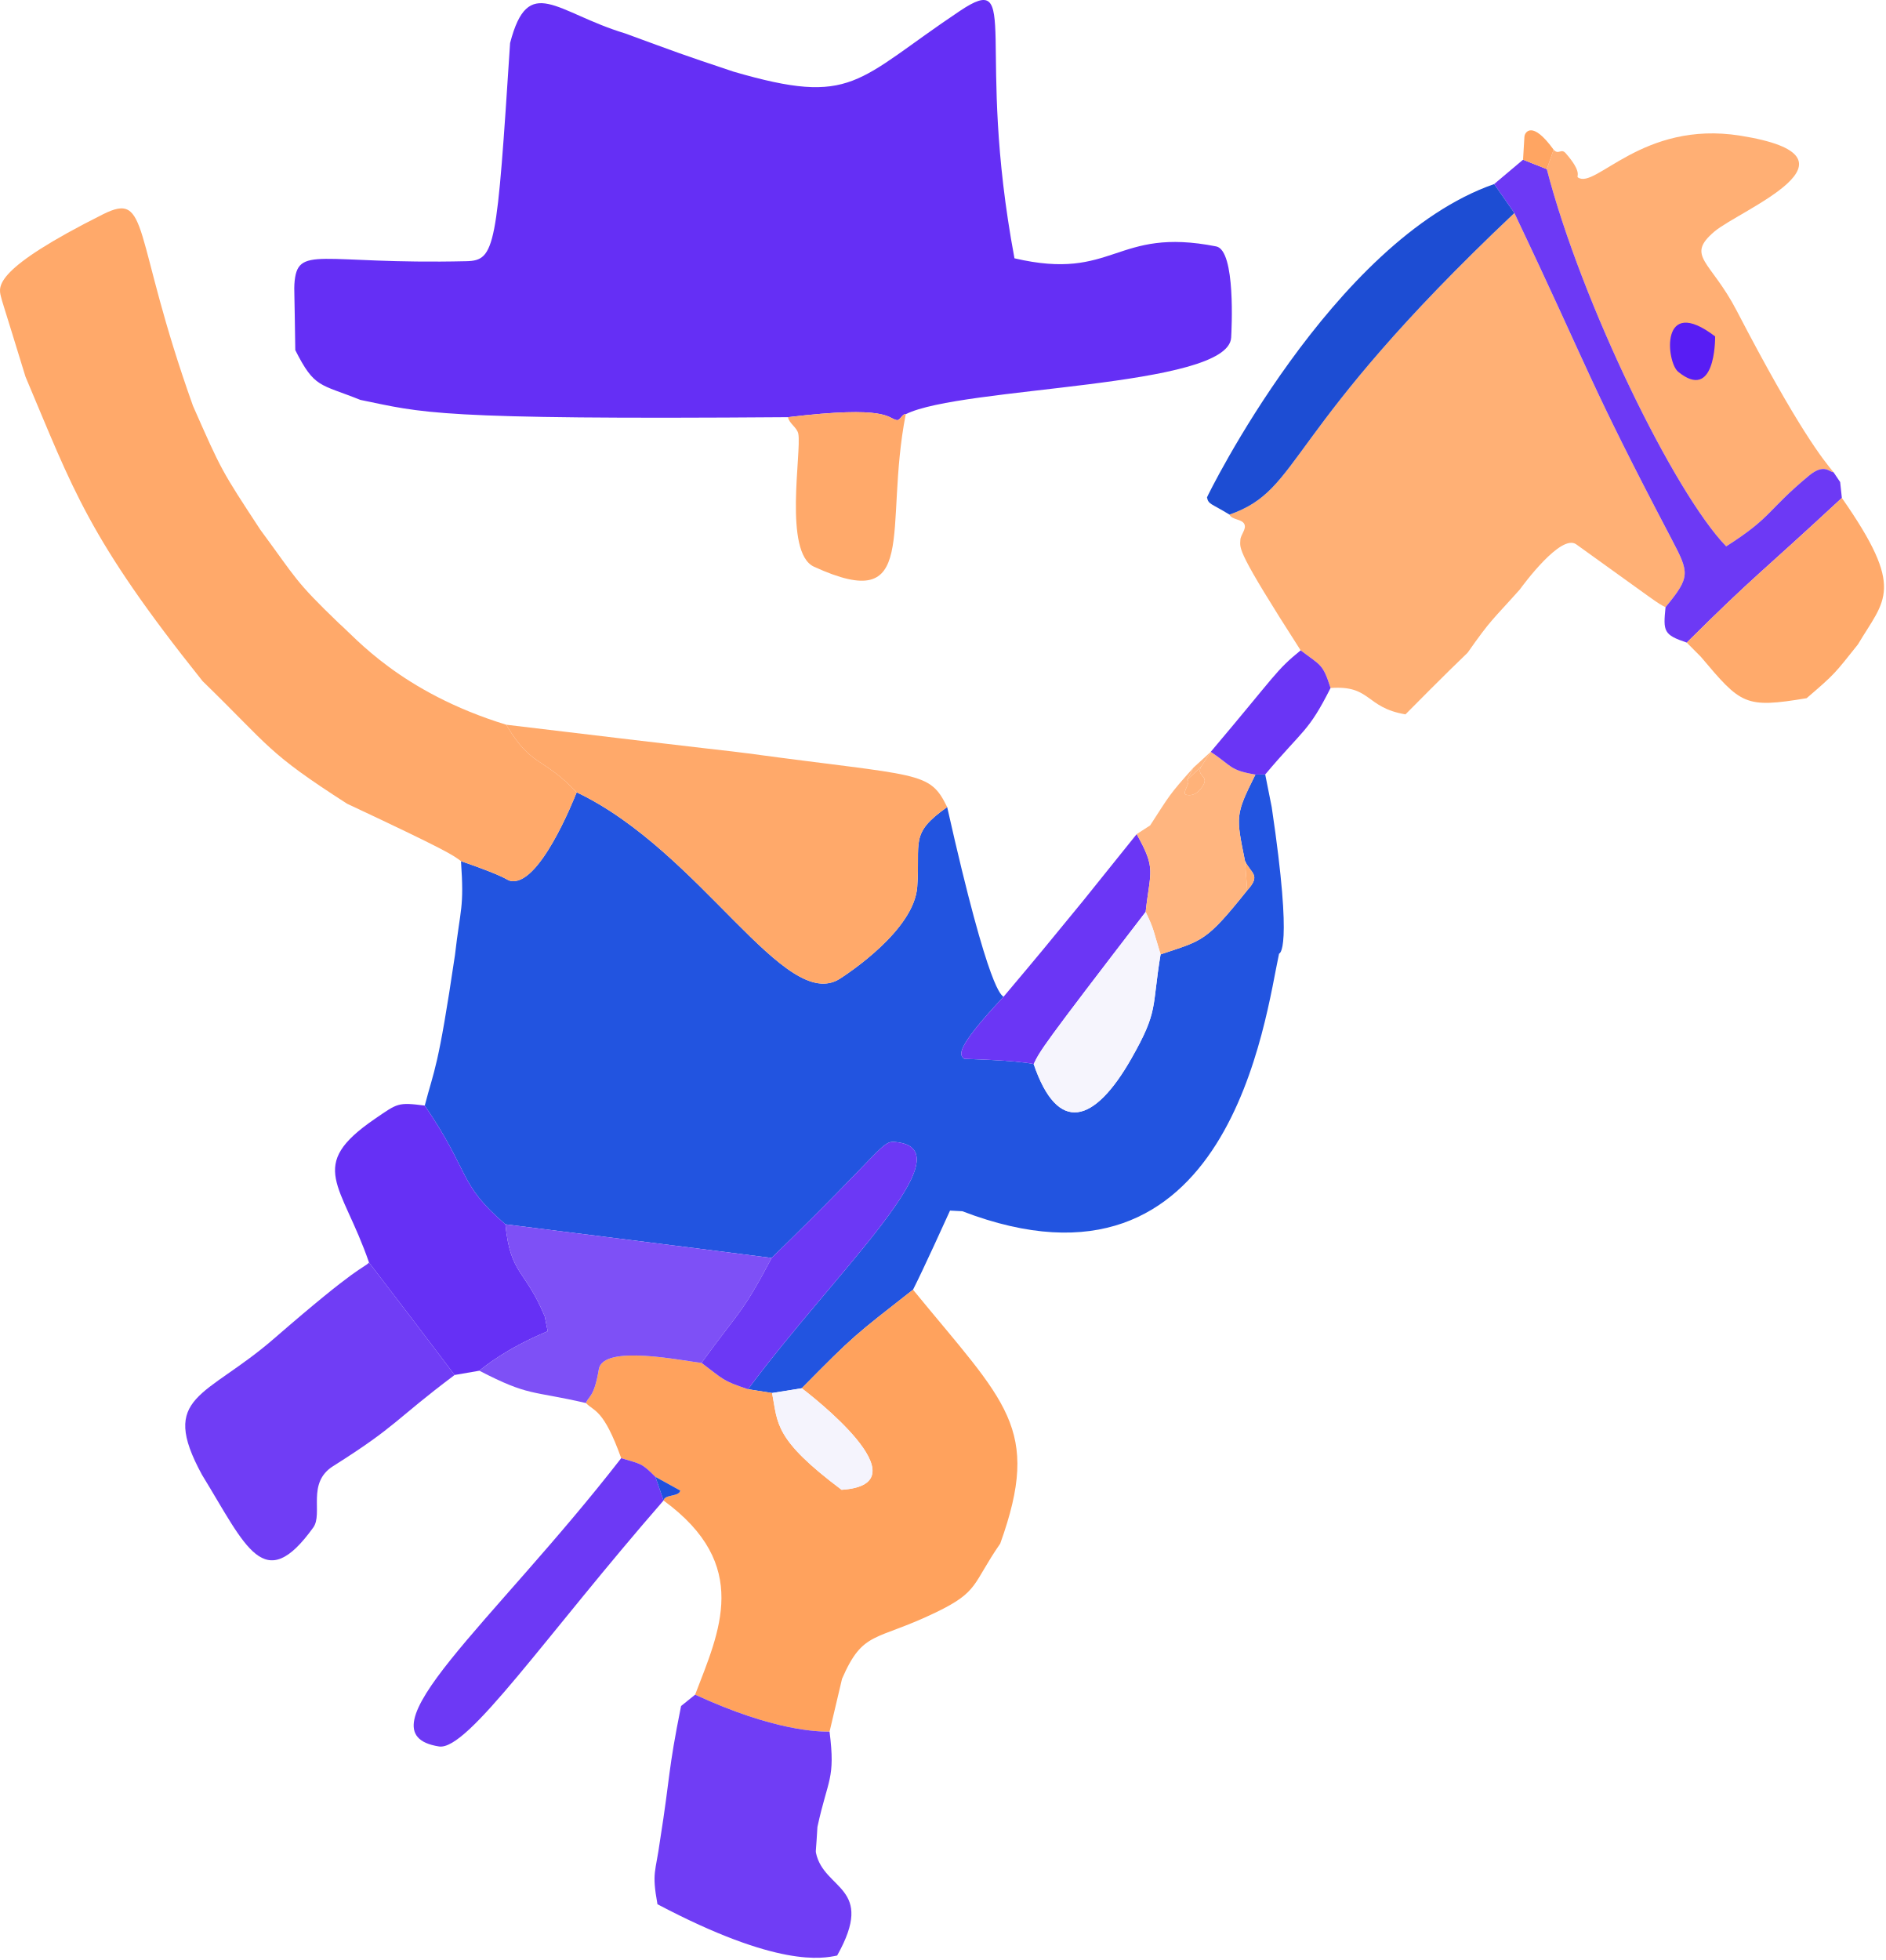
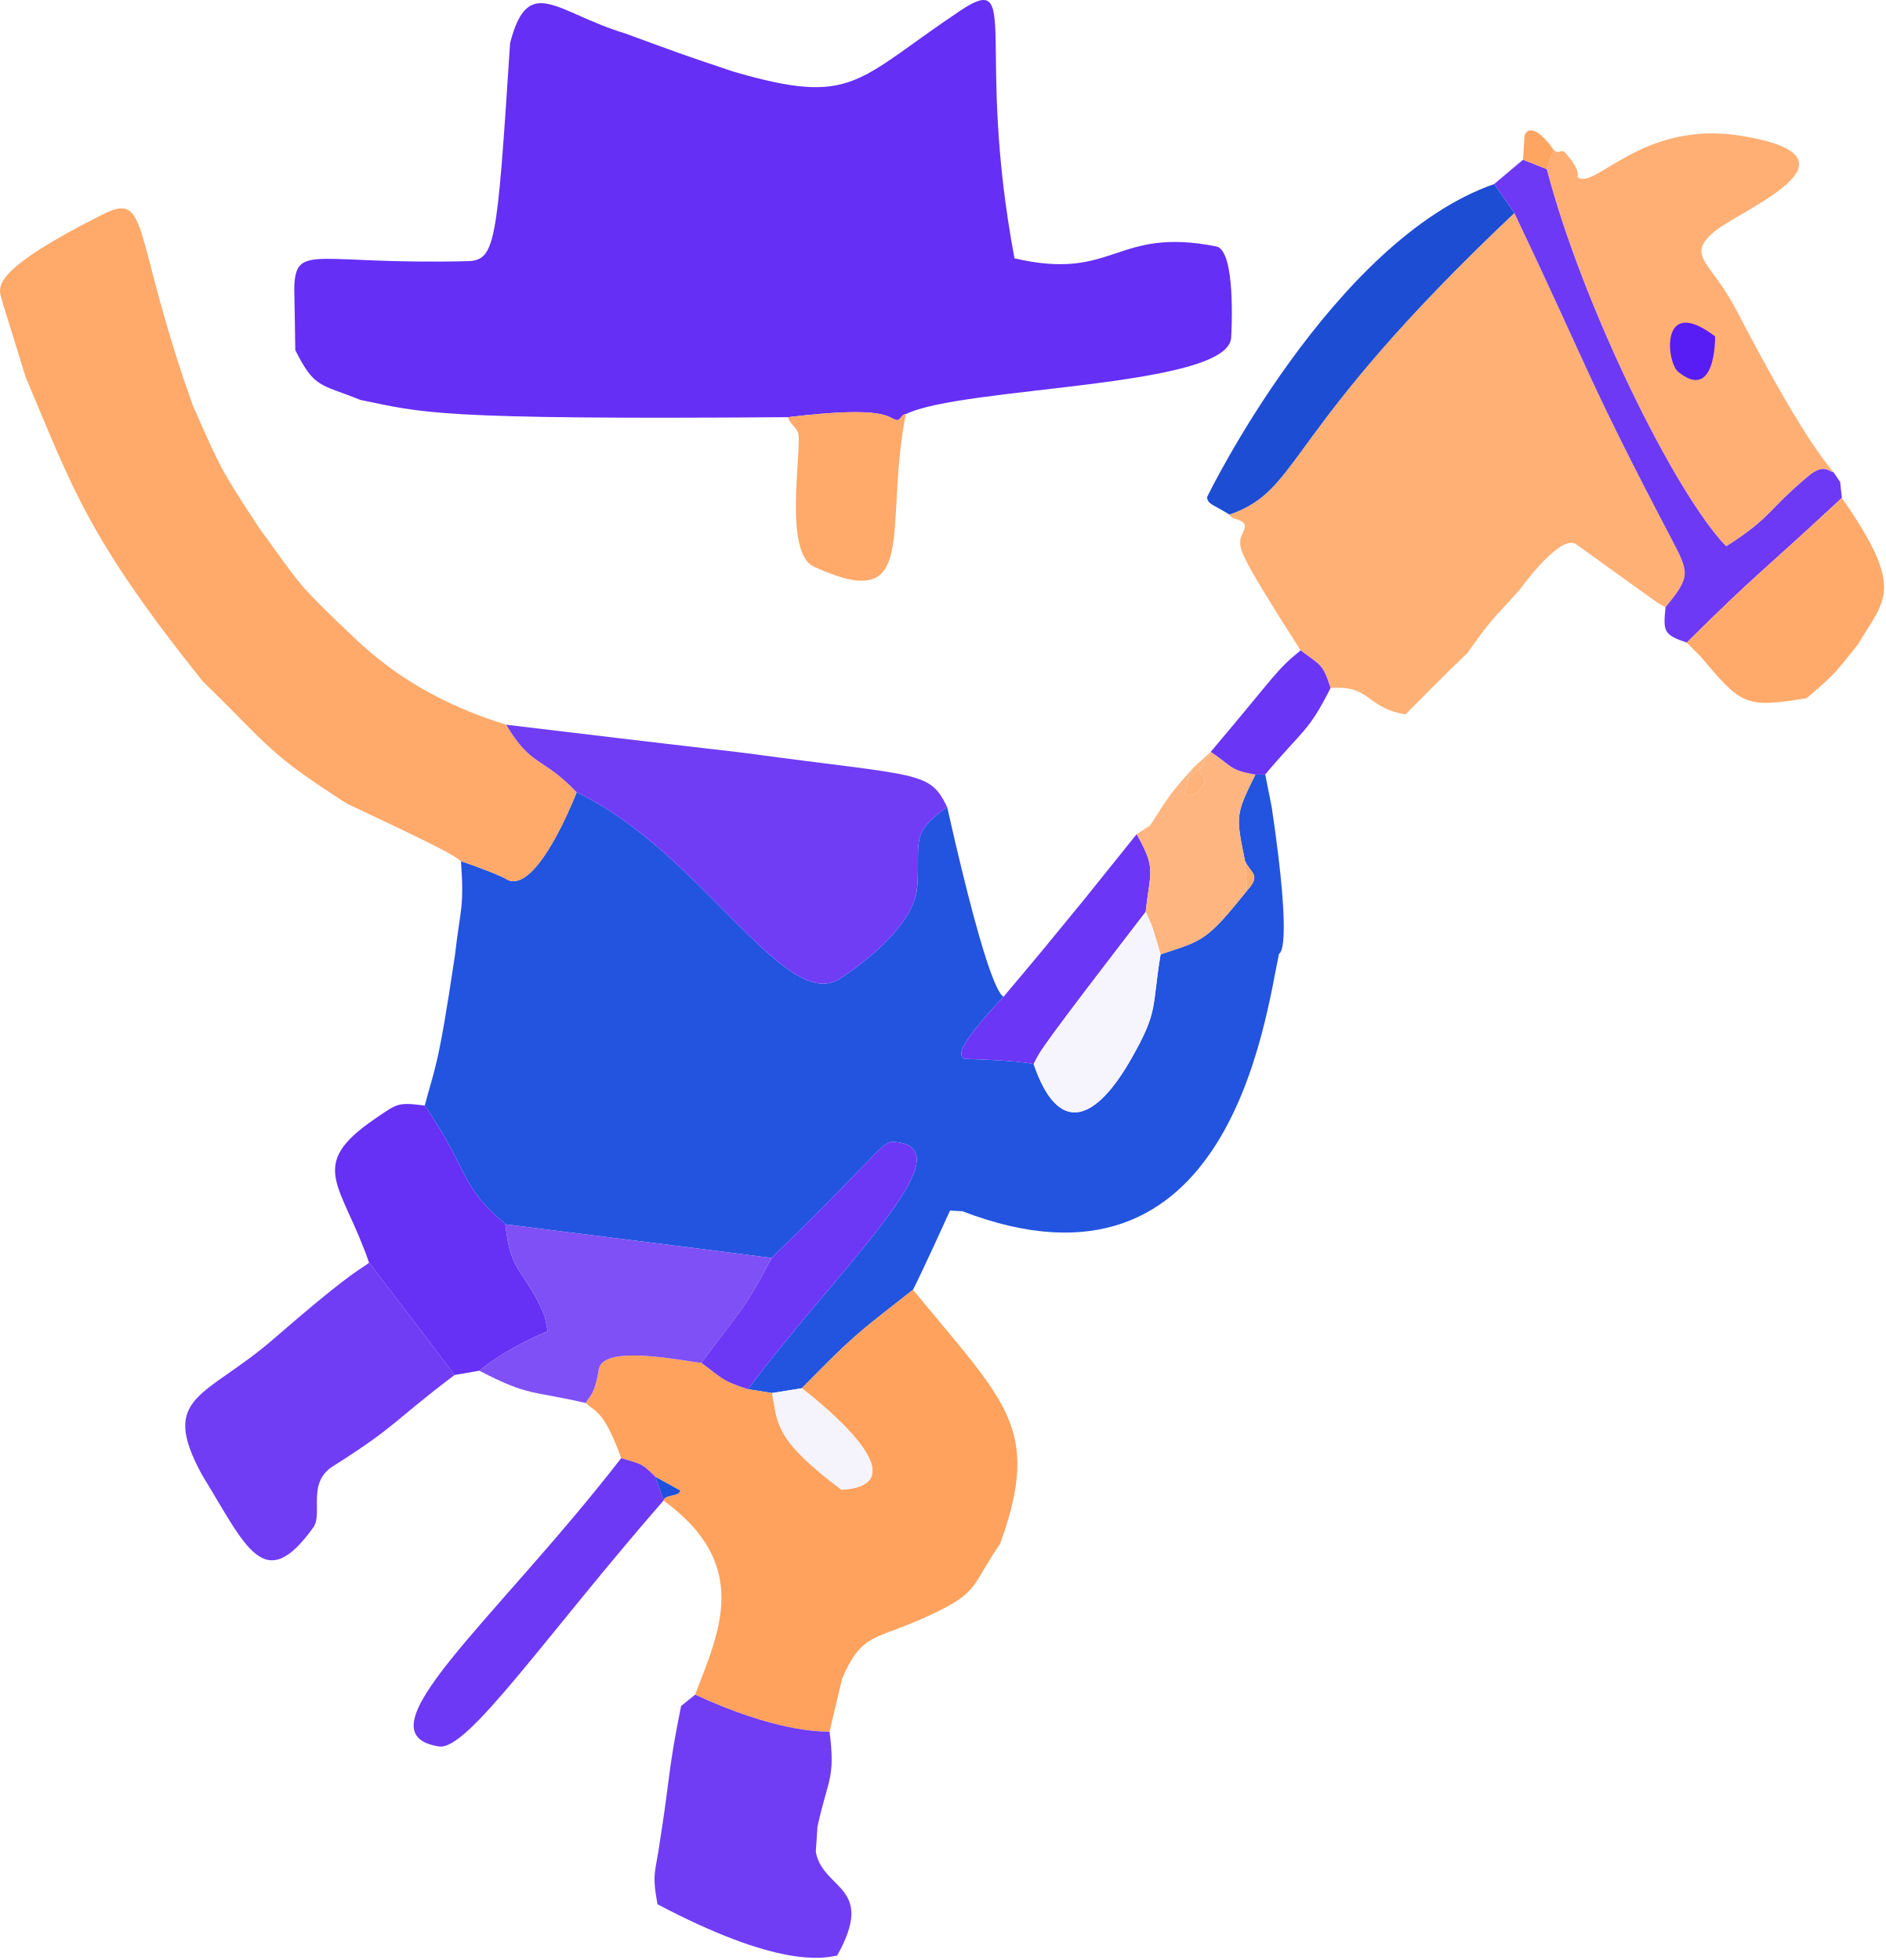
<svg xmlns="http://www.w3.org/2000/svg" width="100%" height="100%" viewBox="0 0 2242 2330" version="1.1" xml:space="preserve" style="fill-rule:evenodd;clip-rule:evenodd;stroke-linejoin:round;stroke-miterlimit:2;">
  <g id="layer1">
    <g id="g8">
      <path id="path8" d="M1492.646,920.796l11.654,-0.142c2.567,12.917 5.133,25.833 7.717,38.763c25.975,174.458 8.787,173.996 8.754,174.267c-16.358,74.129 -57.867,428.375 -376.583,306.2c-4.879,-0.254 -9.758,-0.508 -14.638,-0.767c-3.429,7.558 -32.575,71.804 -44.008,94.046c-70.175,54.979 -69.667,53.704 -132.283,117.15c-11.75,1.883 -23.521,3.779 -35.271,5.662c-9.533,-1.5 -19.054,-2.996 -28.575,-4.496c102.354,-138.517 263.546,-286.075 174.887,-293.921c-16.042,-1.404 -12.104,6.808 -146.875,137.862c-45.333,-5.963 -291.196,-36.8 -316.517,-39.992c-56.733,-48.792 -40.675,-60.208 -95.896,-141.15c11.467,-44.008 15.692,-42.35 35.925,-178.925c6.475,-56.417 11.067,-55.25 7.158,-111.65c55.346,19.167 53.163,21.942 57.979,23.25c34.092,9.279 75.675,-95.275 79.567,-105.079c148.179,70.513 247.983,264.2 313.392,221.338c9.521,-6.233 87.829,-57.546 91.525,-108.892c3.921,-54.246 -9.55,-63.05 35.604,-94.892c51.075,227.125 65.087,222.517 66.908,225.596c-59.413,63.367 -52.013,69.329 -46.575,73.7c0.175,0.142 61.325,1.546 82.5,6.204c28.638,84.033 72.154,70.688 116.033,-6.312c32.688,-57.371 24.188,-59.813 34.858,-124.054c50.196,-16.904 53.529,-14.271 103.025,-76.154c16.983,-18.575 4.179,-19.946 -2.663,-34.983c-10.842,-53.417 -11.529,-54.646 12.392,-102.625l0.004,-0.004Z" style="fill:#2254e0;fill-rule:nonzero;" />
    </g>
    <g id="g9">
      <path id="path9" d="M743.338,39.746c64.896,23.758 63.542,23.646 128.775,45.412c142.921,41.633 145.008,10.875 269.175,-72.171c74.05,-49.525 17.587,41.329 64.883,294.083c119.112,27.842 119.4,-37.967 239.867,-14.129c23.425,4.642 18.258,99.579 17.779,108.35c-3.271,59.988 -320.713,57.929 -386.917,91.096c-4.192,-0.846 -6.588,7.863 -10.779,7.017c-11.146,-2.25 -9.646,-17.796 -129.254,-3.475c-423.592,3.175 -433.733,-5.342 -508.354,-20.521c-48.425,-19.471 -54.392,-13.617 -77.429,-59.188c-0.987,-72.55 -1.467,-72.104 -1.067,-78.354c3.108,-48.042 28.671,-23.262 204.5,-27.363c34.667,-0.812 36.162,-15.867 51.967,-259.383c21.75,-83.504 54.692,-36.163 136.858,-11.371l-0.004,-0.004Z" style="fill:#652ff5;fill-rule:nonzero;" />
    </g>
    <g id="g12">
      <path id="path12" d="M30.292,447.788c-27.092,-88.417 -27.363,-87.733 -29.258,-95.496c-2.983,-12.087 -8.021,-32.642 121.267,-97.475c56.271,-28.225 34.329,23.808 107.171,227.733c34.171,77.446 33.55,76.221 80.013,147.146c43.483,58.888 40.404,60.179 93.679,111.425c18.896,16.183 73.079,81.833 198.679,120.404c30.313,51.138 42.942,37.217 83.808,80.35c-3.892,9.808 -45.475,114.362 -79.567,105.079c-4.817,-1.308 -2.629,-4.083 -57.979,-23.25c-9.679,-7.333 -16.392,-12.421 -135.487,-68.279c-95.783,-61.533 -90.363,-66.554 -171.75,-145.725c-136.508,-170.696 -153.971,-228.146 -210.575,-361.912Z" style="fill:#ffa96a;fill-rule:nonzero;" />
    </g>
    <g id="g13">
      <path id="path13" d="M1800.538,253.238c92.562,194.821 86.408,196.225 187.054,387.858c21.129,40.229 22.371,44.646 -7.321,80.7c-9.996,-4.767 -9.487,-5.375 -106.179,-74.704c-18.129,-13.012 -63.062,48.204 -67.146,53.75c-33.104,37.075 -33.725,34.808 -62.013,75.104c-25.942,24.796 -68.025,67.354 -73.875,73.271c-47.933,-8.054 -40.55,-34.888 -89.071,-31.333c-9.296,-29.229 -11.833,-26.613 -35.558,-44.758c-76.283,-118.762 -72.2,-120.546 -71.692,-131.217c0.304,-6.408 7.383,-12.758 4.846,-18.654c-2.792,-6.492 -15.004,-5.021 -17.779,-11.513c87.446,-30.521 60.4,-95.671 338.729,-358.5l0.004,-0.004Z" style="fill:#ffb075;fill-rule:nonzero;" />
    </g>
    <g id="g14">
      <path id="path14" d="M1085.546,1533.163c110.358,134.817 153.221,163.904 103.692,301.817c-33.437,48.283 -24.842,56.908 -76.667,81.879c-72.171,34.792 -86.2,20.825 -111.425,78.883c-4.942,20.954 -9.888,41.888 -14.829,62.825c-13.267,-0.079 -65.233,-0.383 -159.837,-43.979c28.637,-74.992 67.337,-154.158 -37.55,-230.825c1.337,-7.592 18.546,-4.225 19.883,-11.817c0,0 -27.171,-14.987 -29.529,-16.296c-16.725,-16.725 -16.758,-15.004 -40.675,-22.213c-21.113,-58.696 -31.842,-55.058 -41.938,-65.537c3.362,-8.817 9.646,-6.267 15.325,-40.133c5.071,-30.375 100.871,-9.646 122.096,-7.604c26.55,19.838 24.458,21.079 55.329,31.317c9.521,1.5 19.037,2.996 28.575,4.496c6.967,36.275 1.929,54.567 82.629,115.063c101.812,-6.633 -39.113,-114.425 -47.358,-120.721c62.617,-63.446 62.108,-62.171 132.283,-117.15l-0.004,-0.004Z" style="fill:#ffa25d;fill-rule:nonzero;" />
    </g>
    <g id="g21">
      <path id="path21" d="M1839.075,201.067l8.1,-23.154c5.917,6.746 8.883,-2.071 14.367,4.192c20.504,23.425 12.392,27.233 14.479,28.75c20.65,14.942 76.65,-68.071 192.925,-49.604c160.283,25.467 -0.496,88.433 -30.6,114.042c-34.667,29.5 -4.433,34.458 26.483,93.967c73.892,142.171 103.679,178.192 115.096,192c-4.467,0.654 -10.492,-11.321 -29.308,4.337c-50.083,41.667 -43.15,48.808 -98.242,83.904c-61.342,-63.112 -172.146,-289.571 -213.3,-448.433Z" style="fill:#ffaf74;fill-rule:nonzero;" />
    </g>
    <g id="g23">
-       <path id="path23" d="M601.838,861.525c264.296,31.796 264.104,30.917 287.017,34.029c206.208,27.954 216.013,20.379 237.317,63.879c-45.158,31.842 -31.683,40.646 -35.604,94.892c-3.7,51.346 -82.008,102.658 -91.525,108.892c-65.408,42.862 -165.212,-150.829 -313.392,-221.338c-40.867,-43.133 -53.496,-29.212 -83.808,-80.35l-0.004,-0.004Z" style="fill:#ffa96a;fill-rule:nonzero;" />
+       <path id="path23" d="M601.838,861.525c264.296,31.796 264.104,30.917 287.017,34.029c206.208,27.954 216.013,20.379 237.317,63.879c-45.158,31.842 -31.683,40.646 -35.604,94.892c-3.7,51.346 -82.008,102.658 -91.525,108.892c-65.408,42.862 -165.212,-150.829 -313.392,-221.338c-40.867,-43.133 -53.496,-29.212 -83.808,-80.35l-0.004,-0.004Z" style="fill:#703df5;fill-rule:nonzero;" />
    </g>
    <g id="g30">
      <path id="path30" d="M438.783,1500.921c51.183,66.988 50.5,65.775 101.746,133.621c-72.871,54.787 -67.942,60.112 -144.467,108.367c-31.825,20.075 -11.608,56.321 -23.617,72.983c-58.567,81.292 -79.633,23.2 -132.3,-62.729c-51.633,-94.7 4.275,-91.242 85.692,-161.896c101.062,-87.717 104.521,-82.404 112.942,-90.346l0.004,0Z" style="fill:#703df5;fill-rule:nonzero;" />
    </g>
    <g id="g31">
      <path id="path31" d="M826.479,2014.588c94.604,43.596 146.571,43.896 159.837,43.979c7.142,56.846 -1.929,55.521 -14.417,113.246c-1.625,28.496 -2.263,28.35 -1.754,30.775c9.487,44.808 71.45,39.704 25.208,122.096c-17.396,3.621 -70.4,14.671 -213.654,-60.975c-6.937,-38.458 -2.233,-37.171 3.029,-75.675c12.758,-80.621 9.025,-80.238 25.05,-159.979c5.567,-4.479 11.129,-8.979 16.696,-13.458l0.004,-0.008Z" style="fill:#703df5;fill-rule:nonzero;" />
    </g>
    <g id="g34">
      <path id="path34" d="M505.017,1314.279c55.221,80.938 39.163,92.354 95.896,141.15c5.963,60.4 23.392,53.129 46.817,109.562l3.446,17.554c-49.321,20.571 -75.487,42.146 -81.275,46.929c-9.792,1.692 -19.579,3.379 -29.371,5.071c-51.25,-67.846 -50.562,-66.637 -101.746,-133.621c-32.383,-94.062 -75.133,-114.729 6.904,-170.837c27.171,-18.608 27.221,-19.917 59.333,-15.8l-0.004,-0.008Z" style="fill:#6630f5;fill-rule:nonzero;" />
    </g>
    <g id="g35">
      <path id="path35" d="M600.913,1455.429c25.321,3.188 271.183,34.029 316.517,39.992c-35.271,67.146 -39.129,63.592 -83.346,124.742c-21.225,-2.042 -117.025,-22.771 -122.096,7.604c-5.675,33.867 -11.958,31.317 -15.325,40.133c-65.375,-15.163 -67.208,-7.621 -126.767,-38.429c5.788,-4.783 31.954,-26.358 81.275,-46.929c-1.15,-5.85 -2.296,-11.704 -3.446,-17.554c-23.425,-56.429 -40.854,-49.158 -46.817,-109.562l0.004,0.004Z" style="fill:#7e50f6;fill-rule:nonzero;" />
    </g>
    <g id="g38">
      <path id="path38" d="M1810.854,189.854l28.225,11.208c41.154,158.863 151.958,385.321 213.3,448.433c55.092,-35.096 48.154,-42.238 98.242,-83.904c18.817,-15.658 24.842,-3.683 29.308,-4.337l7.958,11.817l2.025,18.846c-100.025,92.883 -101.379,89.646 -184.392,171.987c-27.617,-9.296 -28.158,-13.188 -25.242,-42.113c29.692,-36.054 28.446,-40.471 7.321,-80.7c-100.646,-191.633 -94.492,-193.033 -187.054,-387.858c-8.021,-11.479 -16.042,-22.946 -24.046,-34.425c34.362,-28.942 34.267,-28.846 34.362,-28.958l-0.008,0.004Z" style="fill:#6d39f5;fill-rule:nonzero;" />
    </g>
    <g id="g39">
      <path id="path39" d="M1776.492,218.813c8.004,11.479 16.025,22.946 24.046,34.425c-278.329,262.829 -251.283,327.983 -338.729,358.5c-22.308,-13.65 -24.954,-11.929 -26.742,-20.475c-0.129,-0.592 149.075,-305.433 341.425,-372.454l0,0.004Z" style="fill:#1d4dd3;fill-rule:nonzero;" />
    </g>
    <g id="g40">
      <path id="path40" d="M2189.908,591.921c76.171,109.083 51.058,120.292 19.088,174.171c-27.696,34.683 -26.675,34.521 -60.992,63.908c-73.492,12.279 -77.892,7.525 -125.746,-49.225l-16.742,-16.871c83.012,-82.342 84.367,-79.104 184.392,-171.988l0,0.004Z" style="fill:#ffaa6b;fill-rule:nonzero;" />
    </g>
    <g id="g53">
      <path id="path53" d="M738.604,1733.438c23.917,7.208 23.95,5.483 40.675,22.213c3.221,9.375 6.442,18.75 9.646,28.113c-140.717,161.4 -232.771,297.75 -266.958,292.392c-98.638,-15.45 63.637,-145.742 216.633,-342.717l0.004,-0Z" style="fill:#6d39f5;fill-rule:nonzero;" />
    </g>
    <g id="g65">
      <path id="path65" d="M917.429,1495.421c134.771,-131.054 130.833,-139.267 146.875,-137.862c88.658,7.846 -72.538,155.404 -174.888,293.921c-30.871,-10.238 -28.783,-11.479 -55.329,-31.317c44.217,-61.15 48.075,-57.596 83.346,-124.742l-0.004,0Z" style="fill:#6c38f5;fill-rule:nonzero;" />
    </g>
    <g id="g68">
      <path id="path68" d="M936.867,495.929c119.608,-14.321 118.108,1.229 129.254,3.475c4.192,0.846 6.588,-7.863 10.779,-7.017c-26.804,137.162 17.988,239.454 -109.083,181.317c-36.517,-16.696 -14.621,-136.508 -18.642,-157.954c-1.433,-7.637 -10.875,-12.183 -12.308,-19.821Z" style="fill:#ffa96a;fill-rule:nonzero;" />
    </g>
    <g id="g70">
      <path id="path70" d="M1351.45,991.608c23.583,41.954 16.088,43.163 10.7,92.438c-123.242,160.346 -125.329,164.7 -133.146,180.883c-21.175,-4.654 -82.325,-6.058 -82.5,-6.204c-5.438,-4.371 -12.838,-10.333 46.575,-73.7c48.154,-57.133 47.15,-56.237 94.604,-114.042c21.254,-26.471 42.512,-52.921 63.767,-79.375Z" style="fill:#6b36f5;fill-rule:nonzero;" />
    </g>
    <g id="g71">
      <path id="path71" d="M1439.533,893.767c25.433,16.888 22.196,21.862 53.112,27.029c-23.917,47.979 -23.233,49.208 -12.392,102.625c0.892,11.654 1.771,23.312 2.663,34.983c-49.496,61.883 -52.829,59.254 -103.025,76.154c-9.058,-29.246 -7.35,-28.925 -17.746,-50.517c5.388,-49.271 12.883,-50.483 -10.7,-92.438l16.025,-10.362c23.408,-36.083 22.1,-35.862 51.442,-68.629l-7.508,14.654c5.629,1.546 -6.871,15.912 -1.242,17.458c12.533,3.429 19.946,-10.379 20.858,-12.088c5.692,-10.604 -8.817,-10.333 -3.029,-21.096l11.546,-17.779l-0.004,0.004Z" style="fill:#ffb57f;fill-rule:nonzero;" />
    </g>
    <g id="g74">
      <path id="path74" d="M1362.15,1084.042c10.396,21.592 8.692,21.271 17.746,50.517c-10.667,64.246 -2.167,66.683 -34.858,124.054c-43.883,77 -87.396,90.346 -116.033,6.312c7.812,-16.183 9.904,-20.537 133.146,-180.883Z" style="fill:#f6f5fd;fill-rule:nonzero;" />
    </g>
    <g id="g77">
      <path id="path77" d="M1546.429,773.125c23.725,18.146 26.263,15.529 35.558,44.758c-26.708,52.938 -31.875,48.317 -77.688,102.767l-11.654,0.142c-30.917,-5.167 -27.683,-10.142 -53.112,-27.029c79.442,-93.933 76.762,-96.008 106.9,-120.642l-0.004,0.004Z" style="fill:#6a35f5;fill-rule:nonzero;" />
    </g>
    <g id="g78">
      <path id="path78" d="M953.263,1650.312c8.246,6.3 149.171,114.088 47.358,120.721c-80.7,-60.496 -75.662,-78.788 -82.629,-115.062c11.75,-1.883 23.521,-3.779 35.271,-5.663l-0,0.004Z" style="fill:#f5f4fd;fill-rule:nonzero;" />
    </g>
    <g id="g80">
      <path id="path80" d="M2039.254,399.921c0,4.863 -0.142,77.717 -43.946,42.05c-14.192,-11.563 -22.021,-92.371 43.946,-42.05Z" style="fill:#581df4;fill-rule:nonzero;" />
    </g>
    <g id="g81">
      <path id="path81" d="M1810.854,189.854c1.704,-26.567 1.421,-26.437 1.85,-28.7c0.575,-3.012 8.5,-19.183 34.475,16.758l-8.1,23.154l-28.225,-11.208l0,-0.004Z" style="fill:#ffa562;fill-rule:nonzero;" />
    </g>
    <g id="g84">
      <path id="path84" d="M779.279,1755.65c2.358,1.308 29.529,16.296 29.529,16.296c-1.337,7.592 -18.546,4.225 -19.883,11.817c-3.204,-9.358 -6.425,-18.738 -9.646,-28.113Z" style="fill:#1f50dc;fill-rule:nonzero;" />
    </g>
    <g id="g86">
      <path id="path86" d="M1427.987,911.546c-5.787,10.762 8.721,10.492 3.029,21.096c-0.908,1.704 -8.325,15.517 -20.858,12.087c-5.629,-1.546 6.871,-15.912 1.242,-17.458l16.583,-15.721l0.004,-0.004Z" style="fill:#ffb279;fill-rule:nonzero;" />
    </g>
    <g id="g87">
      <path id="path87" d="M1480.258,1023.417c6.842,15.038 19.646,16.408 2.663,34.983c-0.892,-11.671 -1.771,-23.329 -2.663,-34.983Z" style="fill:#ffae72;fill-rule:nonzero;" />
    </g>
    <g id="g88">
      <path id="path88" d="M1439.533,893.767l-11.546,17.779l-16.583,15.721l7.508,-14.654c6.871,-6.283 13.746,-12.567 20.617,-18.846l0.004,0Z" style="fill:#ffb57e;fill-rule:nonzero;" />
    </g>
  </g>
</svg>
